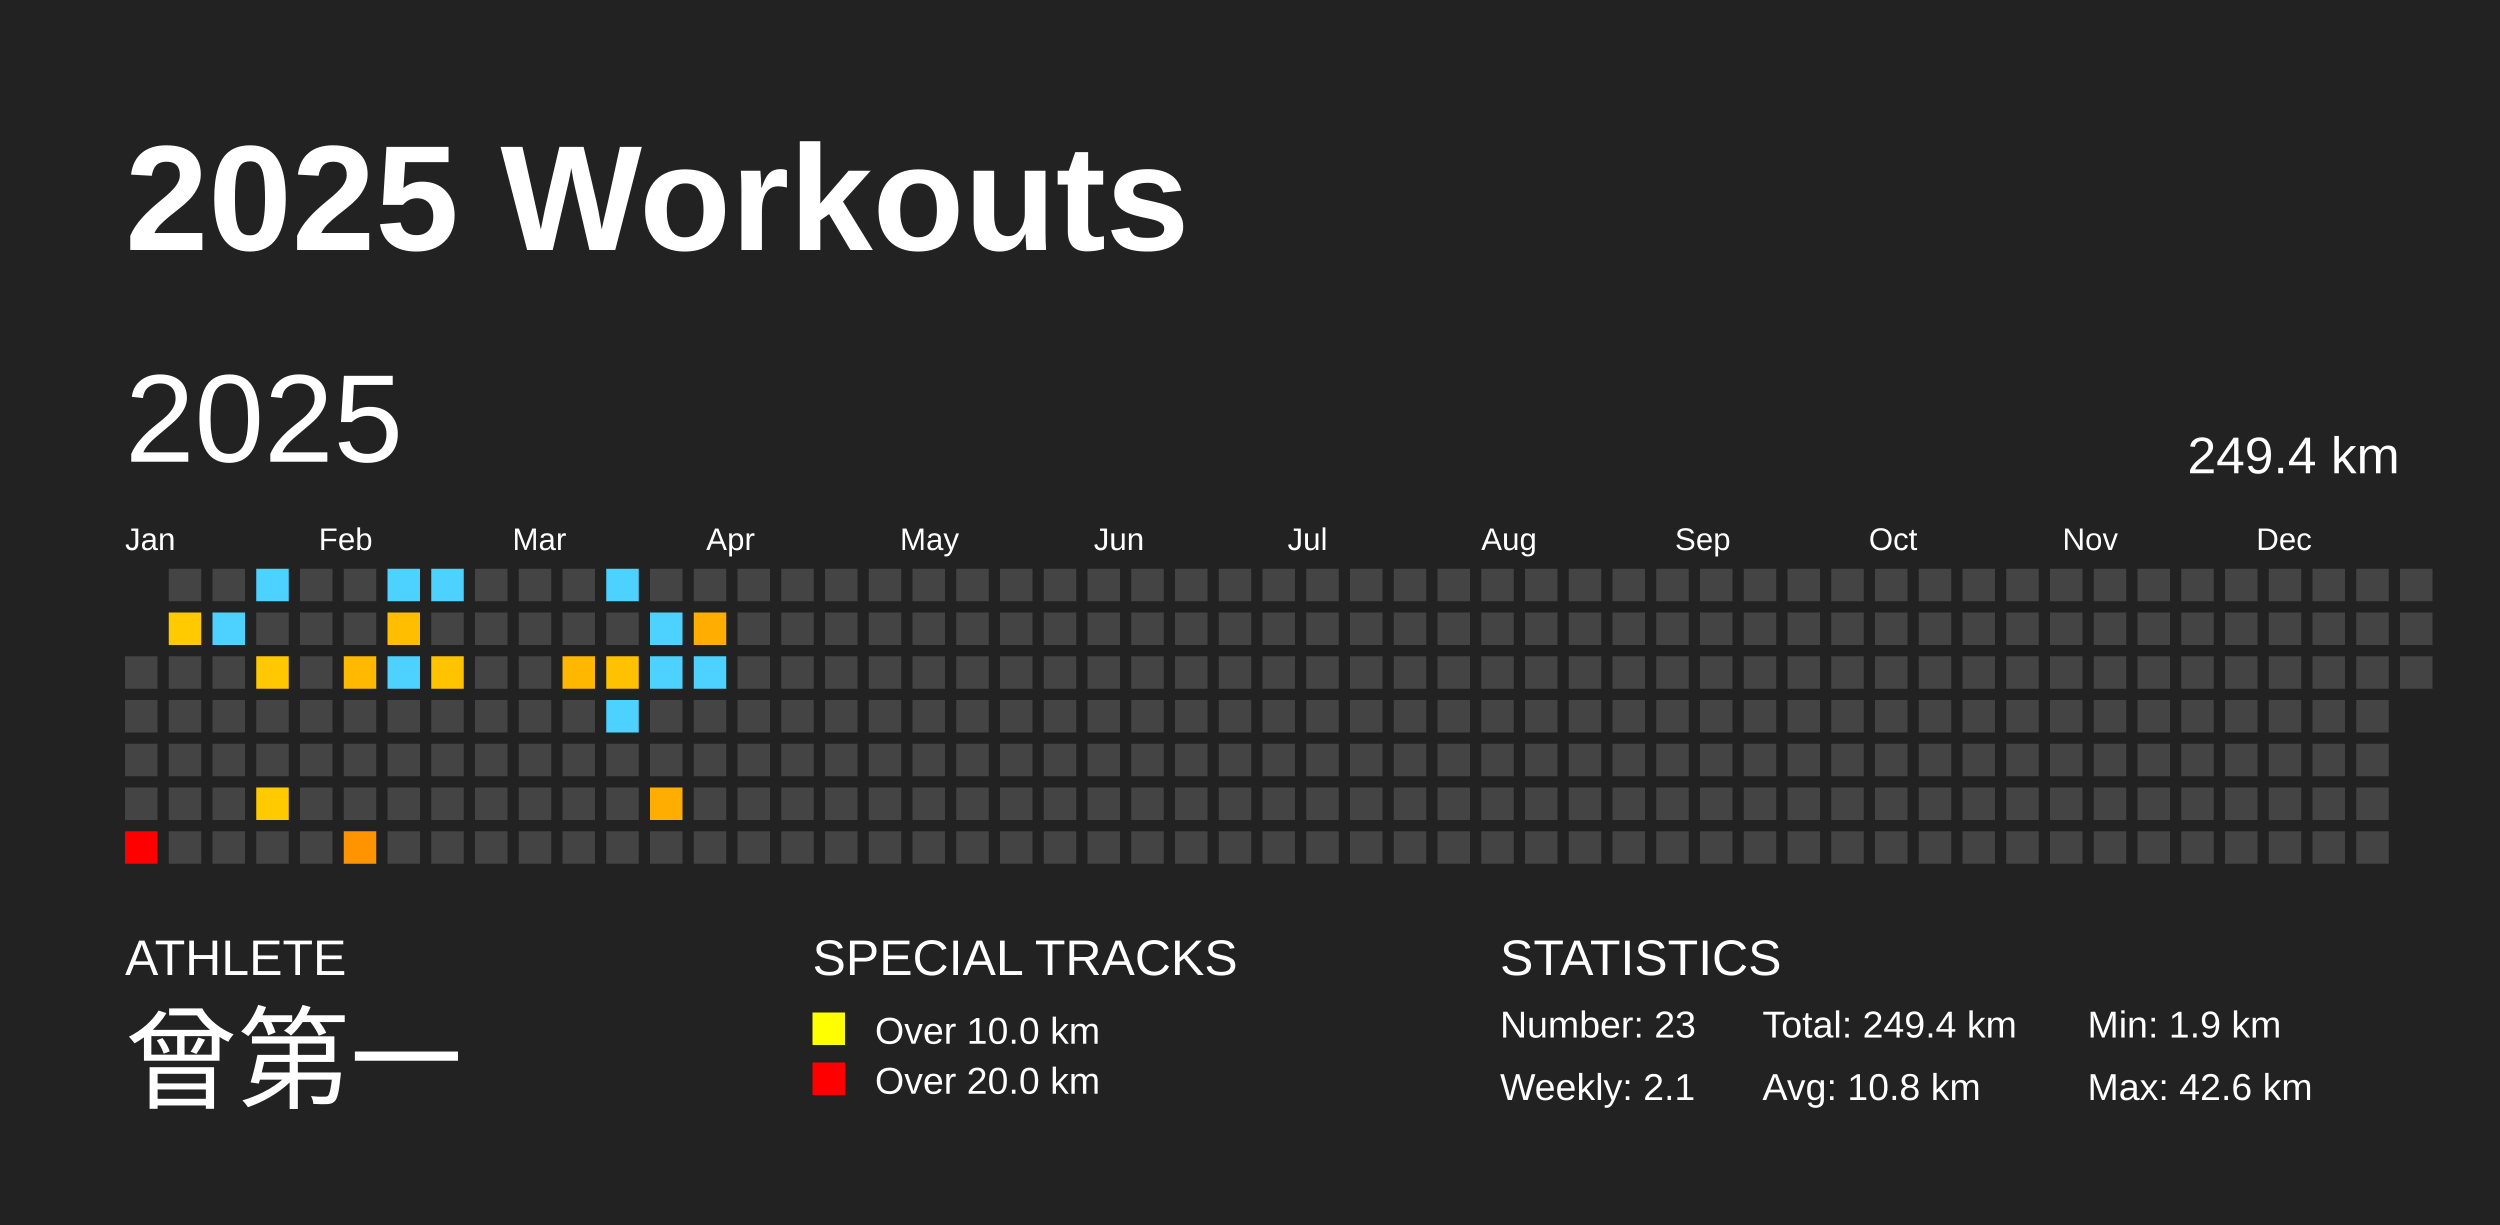
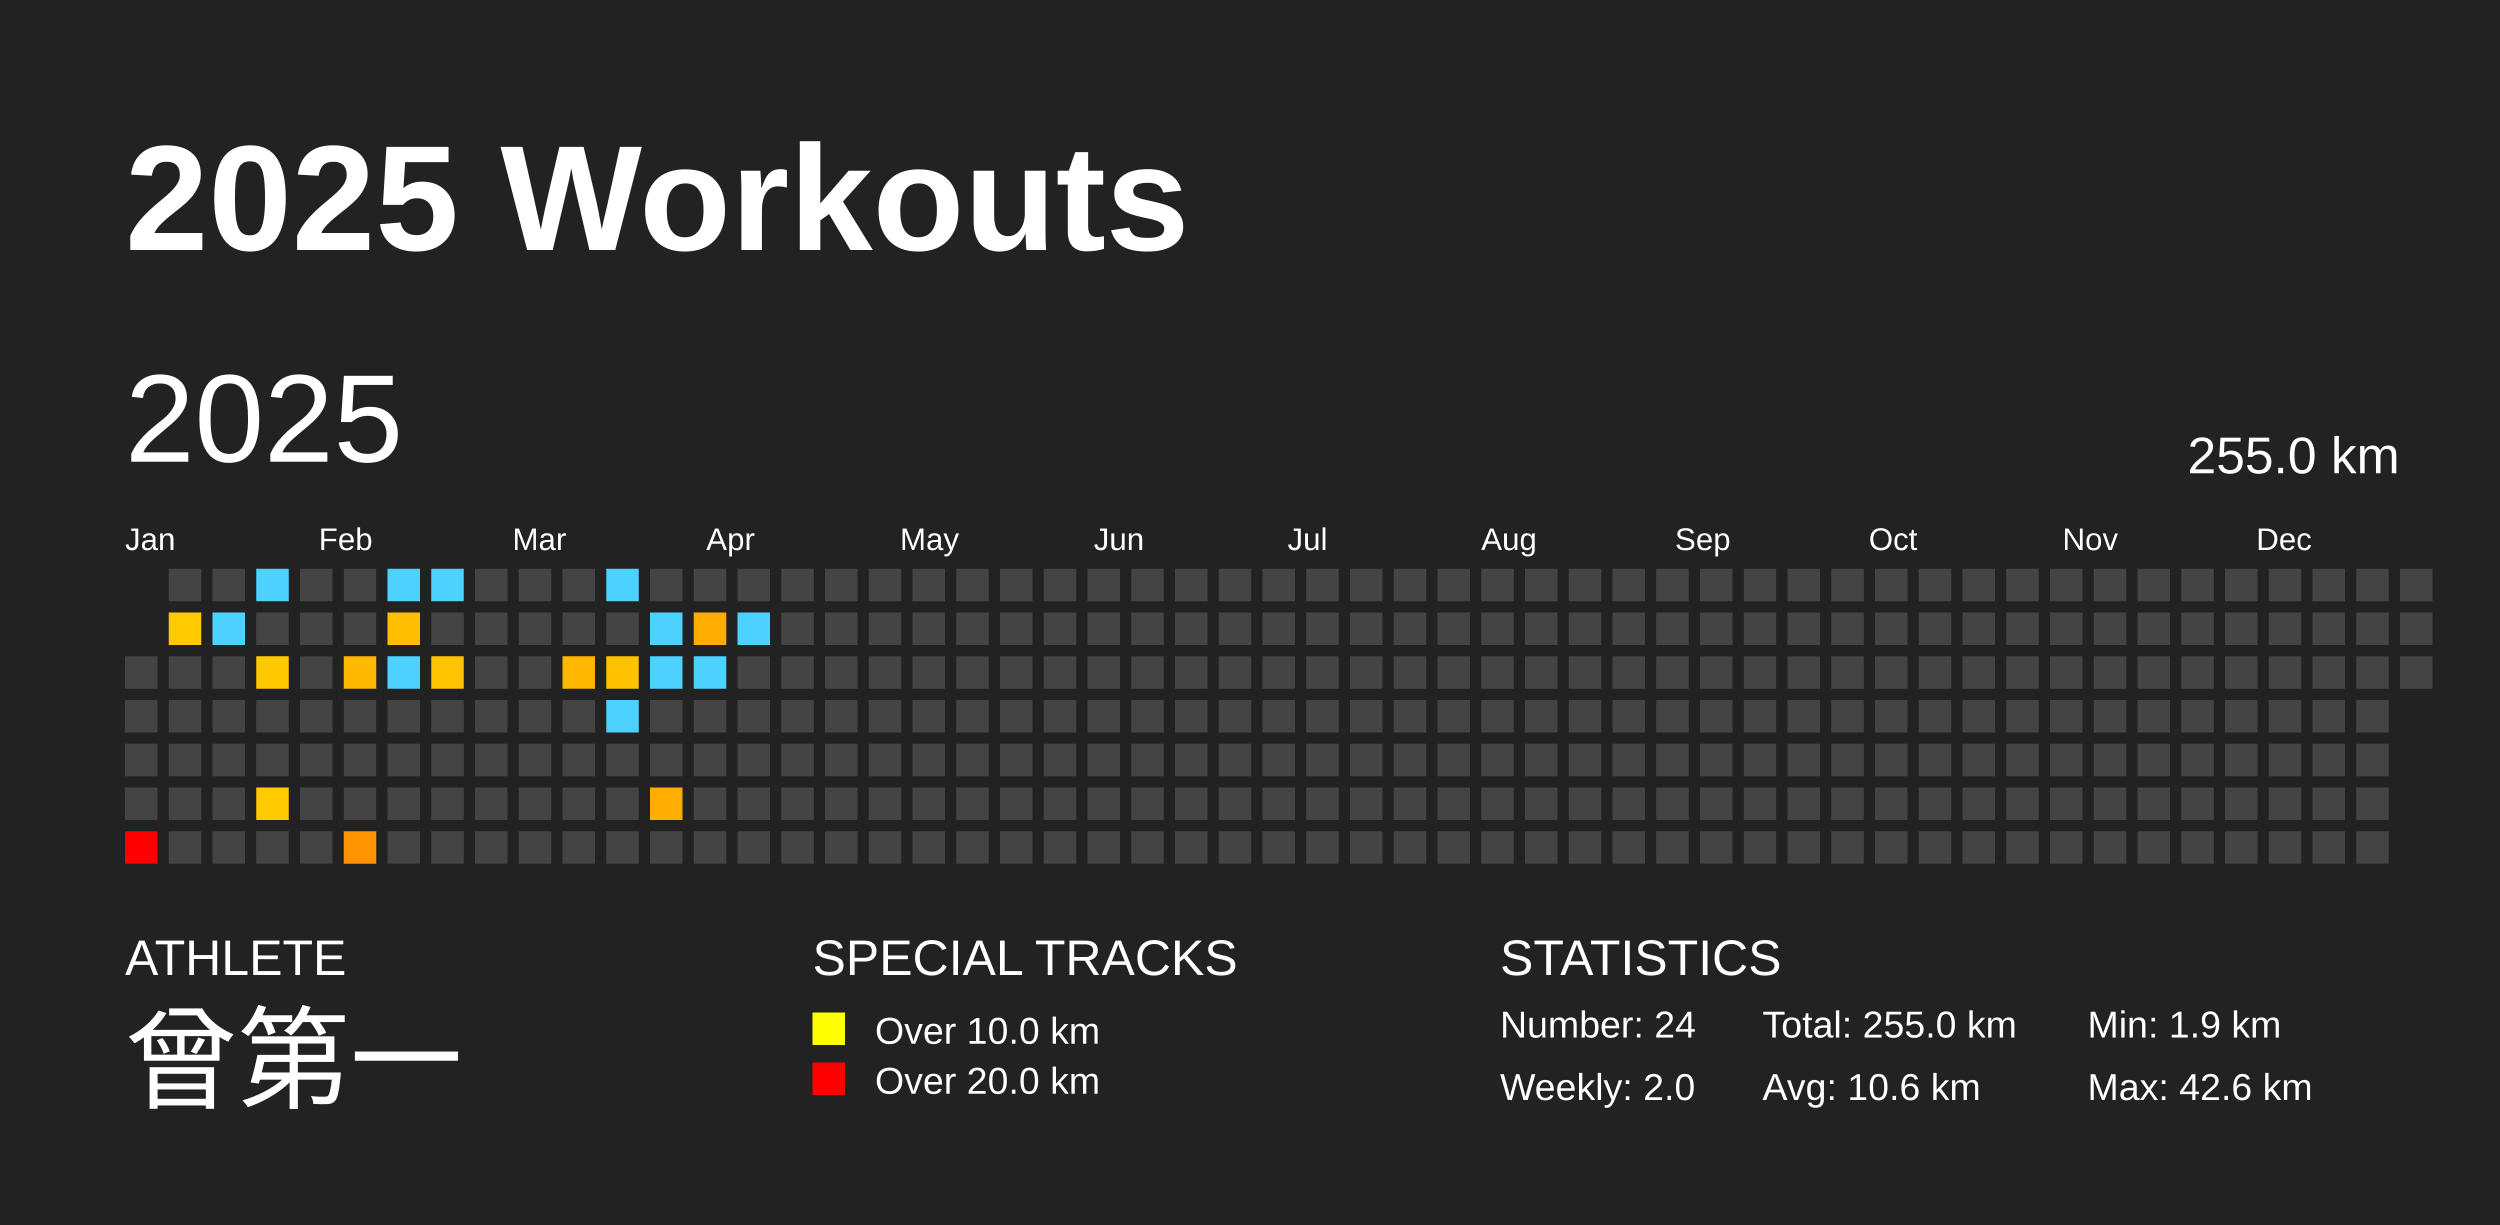
<svg xmlns="http://www.w3.org/2000/svg" baseProfile="full" height="98mm" version="1.1" viewBox="0,0,200,98" width="200mm">
  <defs />
  <rect fill="#222222" height="98" width="200" x="0" y="0" />
  <text fill="#FFFFFF" style="font-size:12px; font-family:Arial; font-weight:bold;" x="10" y="20">2025 Workouts</text>
  <text fill="#FFFFFF" style="font-size:4px; font-family:Arial" x="10" y="78">ATHLETE</text>
  <text fill="#FFFFFF" style="font-size:9px; font-family:Arial" x="10" y="88">曾第一</text>
  <text fill="#FFFFFF" style="font-size:4px; font-family:Arial" x="65" y="78">SPECIAL TRACKS</text>
  <rect fill="yellow" height="2.6" width="2.6" x="65" y="81" />
  <text fill="#FFFFFF" style="font-size:3px; font-family:Arial" x="70" y="83.5">Over 10.0 km</text>
  <rect fill="red" height="2.6" width="2.6" x="65" y="85" />
  <text fill="#FFFFFF" style="font-size:3px; font-family:Arial" x="70" y="87.5">Over 20.0 km</text>
  <text fill="#FFFFFF" style="font-size:4px; font-family:Arial" x="120" y="78">STATISTICS</text>
-   <text fill="#FFFFFF" style="font-size:3px; font-family:Arial" x="120" y="83">Number: 23</text>
-   <text fill="#FFFFFF" style="font-size:3px; font-family:Arial" x="120" y="88">Weekly: 2.1</text>
-   <text fill="#FFFFFF" style="font-size:3px; font-family:Arial" x="141" y="83">Total: 249.4 km</text>
-   <text fill="#FFFFFF" style="font-size:3px; font-family:Arial" x="141" y="88">Avg: 10.8 km</text>
+   <text fill="#FFFFFF" style="font-size:3px; font-family:Arial" x="120" y="83">Number: 24</text>
+   <text fill="#FFFFFF" style="font-size:3px; font-family:Arial" x="120" y="88">Weekly: 2.0</text>
+   <text fill="#FFFFFF" style="font-size:3px; font-family:Arial" x="141" y="83">Total: 255.0 km</text>
+   <text fill="#FFFFFF" style="font-size:3px; font-family:Arial" x="141" y="88">Avg: 10.6 km</text>
  <text fill="#FFFFFF" style="font-size:3px; font-family:Arial" x="167" y="83">Min: 1.9 km</text>
  <text fill="#FFFFFF" style="font-size:3px; font-family:Arial" x="167" y="88">Max: 42.6 km</text>
  <text dominant-baseline="hanging" fill="#FFFFFF" style="font-size:10.0px; font-family:Arial;" x="10" y="30">2025</text>
-   <text dominant-baseline="hanging" fill="#FFFFFF" style="font-size:4.125px; font-family:Arial;" x="175" y="35">249.4 km</text>
+   <text dominant-baseline="hanging" fill="#FFFFFF" style="font-size:4.125px; font-family:Arial;" x="175" y="35">255.0 km</text>
  <text fill="#FFFFFF" style="font-size:2.5px; font-family:Arial" x="10.0" y="44">Jan</text>
  <text fill="#FFFFFF" style="font-size:2.5px; font-family:Arial" x="25.5" y="44">Feb</text>
  <text fill="#FFFFFF" style="font-size:2.5px; font-family:Arial" x="41.0" y="44">Mar</text>
  <text fill="#FFFFFF" style="font-size:2.5px; font-family:Arial" x="56.5" y="44">Apr</text>
  <text fill="#FFFFFF" style="font-size:2.5px; font-family:Arial" x="72.0" y="44">May</text>
  <text fill="#FFFFFF" style="font-size:2.5px; font-family:Arial" x="87.5" y="44">Jun</text>
  <text fill="#FFFFFF" style="font-size:2.5px; font-family:Arial" x="103.0" y="44">Jul</text>
  <text fill="#FFFFFF" style="font-size:2.5px; font-family:Arial" x="118.5" y="44">Aug</text>
  <text fill="#FFFFFF" style="font-size:2.5px; font-family:Arial" x="134.0" y="44">Sep</text>
  <text fill="#FFFFFF" style="font-size:2.5px; font-family:Arial" x="149.5" y="44">Oct</text>
  <text fill="#FFFFFF" style="font-size:2.5px; font-family:Arial" x="165.0" y="44">Nov</text>
  <text fill="#FFFFFF" style="font-size:2.5px; font-family:Arial" x="180.5" y="44">Dec</text>
  <rect fill="#444444" height="2.6" width="2.6" x="10.0" y="52.5" />
  <rect fill="#444444" height="2.6" width="2.6" x="10.0" y="56.0" />
  <rect fill="#444444" height="2.6" width="2.6" x="10.0" y="59.5" />
  <rect fill="#444444" height="2.6" width="2.6" x="10.0" y="63.0" />
  <rect fill="red" height="2.6" width="2.6" x="10.0" y="66.5" />
  <rect fill="#444444" height="2.6" width="2.6" x="13.5" y="45.5" />
  <rect fill="#ffca00" height="2.6" width="2.6" x="13.5" y="49.0" />
  <rect fill="#444444" height="2.6" width="2.6" x="13.5" y="52.5" />
  <rect fill="#444444" height="2.6" width="2.6" x="13.5" y="56.0" />
  <rect fill="#444444" height="2.6" width="2.6" x="13.5" y="59.5" />
  <rect fill="#444444" height="2.6" width="2.6" x="13.5" y="63.0" />
  <rect fill="#444444" height="2.6" width="2.6" x="13.5" y="66.5" />
  <rect fill="#444444" height="2.6" width="2.6" x="17.0" y="45.5" />
  <rect fill="#4dd2ff" height="2.6" width="2.6" x="17.0" y="49.0" />
  <rect fill="#444444" height="2.6" width="2.6" x="17.0" y="52.5" />
  <rect fill="#444444" height="2.6" width="2.6" x="17.0" y="56.0" />
  <rect fill="#444444" height="2.6" width="2.6" x="17.0" y="59.5" />
  <rect fill="#444444" height="2.6" width="2.6" x="17.0" y="63.0" />
  <rect fill="#444444" height="2.6" width="2.6" x="17.0" y="66.5" />
  <rect fill="#4dd2ff" height="2.6" width="2.6" x="20.5" y="45.5" />
  <rect fill="#444444" height="2.6" width="2.6" x="20.5" y="49.0" />
  <rect fill="#ffc800" height="2.6" width="2.6" x="20.5" y="52.5" />
  <rect fill="#444444" height="2.6" width="2.6" x="20.5" y="56.0" />
  <rect fill="#444444" height="2.6" width="2.6" x="20.5" y="59.5" />
  <rect fill="#ffcb00" height="2.6" width="2.6" x="20.5" y="63.0" />
  <rect fill="#444444" height="2.6" width="2.6" x="20.5" y="66.5" />
  <rect fill="#444444" height="2.6" width="2.6" x="24.0" y="45.5" />
  <rect fill="#444444" height="2.6" width="2.6" x="24.0" y="49.0" />
  <rect fill="#444444" height="2.6" width="2.6" x="24.0" y="52.5" />
  <rect fill="#444444" height="2.6" width="2.6" x="24.0" y="56.0" />
  <rect fill="#444444" height="2.6" width="2.6" x="24.0" y="59.5" />
  <rect fill="#444444" height="2.6" width="2.6" x="24.0" y="63.0" />
  <rect fill="#444444" height="2.6" width="2.6" x="24.0" y="66.5" />
  <rect fill="#444444" height="2.6" width="2.6" x="27.5" y="45.5" />
  <rect fill="#444444" height="2.6" width="2.6" x="27.5" y="49.0" />
  <rect fill="#ffb900" height="2.6" width="2.6" x="27.5" y="52.5" />
  <rect fill="#444444" height="2.6" width="2.6" x="27.5" y="56.0" />
  <rect fill="#444444" height="2.6" width="2.6" x="27.5" y="59.5" />
  <rect fill="#444444" height="2.6" width="2.6" x="27.5" y="63.0" />
  <rect fill="#ff9400" height="2.6" width="2.6" x="27.5" y="66.5" />
  <rect fill="#4dd2ff" height="2.6" width="2.6" x="31.0" y="45.5" />
  <rect fill="#ffbf00" height="2.6" width="2.6" x="31.0" y="49.0" />
  <rect fill="#4dd2ff" height="2.6" width="2.6" x="31.0" y="52.5" />
  <rect fill="#444444" height="2.6" width="2.6" x="31.0" y="56.0" />
  <rect fill="#444444" height="2.6" width="2.6" x="31.0" y="59.5" />
  <rect fill="#444444" height="2.6" width="2.6" x="31.0" y="63.0" />
  <rect fill="#444444" height="2.6" width="2.6" x="31.0" y="66.5" />
  <rect fill="#4dd2ff" height="2.6" width="2.6" x="34.5" y="45.5" />
  <rect fill="#444444" height="2.6" width="2.6" x="34.5" y="49.0" />
  <rect fill="#ffc300" height="2.6" width="2.6" x="34.5" y="52.5" />
  <rect fill="#444444" height="2.6" width="2.6" x="34.5" y="56.0" />
  <rect fill="#444444" height="2.6" width="2.6" x="34.5" y="59.5" />
  <rect fill="#444444" height="2.6" width="2.6" x="34.5" y="63.0" />
  <rect fill="#444444" height="2.6" width="2.6" x="34.5" y="66.5" />
  <rect fill="#444444" height="2.6" width="2.6" x="38.0" y="45.5" />
  <rect fill="#444444" height="2.6" width="2.6" x="38.0" y="49.0" />
  <rect fill="#444444" height="2.6" width="2.6" x="38.0" y="52.5" />
  <rect fill="#444444" height="2.6" width="2.6" x="38.0" y="56.0" />
  <rect fill="#444444" height="2.6" width="2.6" x="38.0" y="59.5" />
  <rect fill="#444444" height="2.6" width="2.6" x="38.0" y="63.0" />
  <rect fill="#444444" height="2.6" width="2.6" x="38.0" y="66.5" />
  <rect fill="#444444" height="2.6" width="2.6" x="41.5" y="45.5" />
  <rect fill="#444444" height="2.6" width="2.6" x="41.5" y="49.0" />
  <rect fill="#444444" height="2.6" width="2.6" x="41.5" y="52.5" />
  <rect fill="#444444" height="2.6" width="2.6" x="41.5" y="56.0" />
  <rect fill="#444444" height="2.6" width="2.6" x="41.5" y="59.5" />
  <rect fill="#444444" height="2.6" width="2.6" x="41.5" y="63.0" />
  <rect fill="#444444" height="2.6" width="2.6" x="41.5" y="66.5" />
  <rect fill="#444444" height="2.6" width="2.6" x="45.0" y="45.5" />
  <rect fill="#444444" height="2.6" width="2.6" x="45.0" y="49.0" />
  <rect fill="#ffb700" height="2.6" width="2.6" x="45.0" y="52.5" />
  <rect fill="#444444" height="2.6" width="2.6" x="45.0" y="56.0" />
  <rect fill="#444444" height="2.6" width="2.6" x="45.0" y="59.5" />
  <rect fill="#444444" height="2.6" width="2.6" x="45.0" y="63.0" />
  <rect fill="#444444" height="2.6" width="2.6" x="45.0" y="66.5" />
  <rect fill="#4dd2ff" height="2.6" width="2.6" x="48.5" y="45.5" />
  <rect fill="#444444" height="2.6" width="2.6" x="48.5" y="49.0" />
  <rect fill="#ffc100" height="2.6" width="2.6" x="48.5" y="52.5" />
  <rect fill="#4dd2ff" height="2.6" width="2.6" x="48.5" y="56.0" />
  <rect fill="#444444" height="2.6" width="2.6" x="48.5" y="59.5" />
  <rect fill="#444444" height="2.6" width="2.6" x="48.5" y="63.0" />
  <rect fill="#444444" height="2.6" width="2.6" x="48.5" y="66.5" />
  <rect fill="#444444" height="2.6" width="2.6" x="52.0" y="45.5" />
  <rect fill="#4dd2ff" height="2.6" width="2.6" x="52.0" y="49.0" />
  <rect fill="#4dd2ff" height="2.6" width="2.6" x="52.0" y="52.5" />
  <rect fill="#444444" height="2.6" width="2.6" x="52.0" y="56.0" />
  <rect fill="#444444" height="2.6" width="2.6" x="52.0" y="59.5" />
  <rect fill="#ffae00" height="2.6" width="2.6" x="52.0" y="63.0" />
  <rect fill="#444444" height="2.6" width="2.6" x="52.0" y="66.5" />
  <rect fill="#444444" height="2.6" width="2.6" x="55.5" y="45.5" />
  <rect fill="#ffae00" height="2.6" width="2.6" x="55.5" y="49.0" />
  <rect fill="#4dd2ff" height="2.6" width="2.6" x="55.5" y="52.5" />
  <rect fill="#444444" height="2.6" width="2.6" x="55.5" y="56.0" />
  <rect fill="#444444" height="2.6" width="2.6" x="55.5" y="59.5" />
  <rect fill="#444444" height="2.6" width="2.6" x="55.5" y="63.0" />
  <rect fill="#444444" height="2.6" width="2.6" x="55.5" y="66.5" />
  <rect fill="#444444" height="2.6" width="2.6" x="59.0" y="45.5" />
-   <rect fill="#444444" height="2.6" width="2.6" x="59.0" y="49.0" />
+   <rect fill="#4dd2ff" height="2.6" width="2.6" x="59.0" y="49.0" />
  <rect fill="#444444" height="2.6" width="2.6" x="59.0" y="52.5" />
  <rect fill="#444444" height="2.6" width="2.6" x="59.0" y="56.0" />
  <rect fill="#444444" height="2.6" width="2.6" x="59.0" y="59.5" />
  <rect fill="#444444" height="2.6" width="2.6" x="59.0" y="63.0" />
  <rect fill="#444444" height="2.6" width="2.6" x="59.0" y="66.5" />
  <rect fill="#444444" height="2.6" width="2.6" x="62.5" y="45.5" />
  <rect fill="#444444" height="2.6" width="2.6" x="62.5" y="49.0" />
  <rect fill="#444444" height="2.6" width="2.6" x="62.5" y="52.5" />
  <rect fill="#444444" height="2.6" width="2.6" x="62.5" y="56.0" />
  <rect fill="#444444" height="2.6" width="2.6" x="62.5" y="59.5" />
  <rect fill="#444444" height="2.6" width="2.6" x="62.5" y="63.0" />
  <rect fill="#444444" height="2.6" width="2.6" x="62.5" y="66.5" />
  <rect fill="#444444" height="2.6" width="2.6" x="66.0" y="45.5" />
  <rect fill="#444444" height="2.6" width="2.6" x="66.0" y="49.0" />
  <rect fill="#444444" height="2.6" width="2.6" x="66.0" y="52.5" />
  <rect fill="#444444" height="2.6" width="2.6" x="66.0" y="56.0" />
  <rect fill="#444444" height="2.6" width="2.6" x="66.0" y="59.5" />
  <rect fill="#444444" height="2.6" width="2.6" x="66.0" y="63.0" />
  <rect fill="#444444" height="2.6" width="2.6" x="66.0" y="66.5" />
  <rect fill="#444444" height="2.6" width="2.6" x="69.5" y="45.5" />
  <rect fill="#444444" height="2.6" width="2.6" x="69.5" y="49.0" />
  <rect fill="#444444" height="2.6" width="2.6" x="69.5" y="52.5" />
  <rect fill="#444444" height="2.6" width="2.6" x="69.5" y="56.0" />
  <rect fill="#444444" height="2.6" width="2.6" x="69.5" y="59.5" />
  <rect fill="#444444" height="2.6" width="2.6" x="69.5" y="63.0" />
  <rect fill="#444444" height="2.6" width="2.6" x="69.5" y="66.5" />
  <rect fill="#444444" height="2.6" width="2.6" x="73.0" y="45.5" />
  <rect fill="#444444" height="2.6" width="2.6" x="73.0" y="49.0" />
  <rect fill="#444444" height="2.6" width="2.6" x="73.0" y="52.5" />
  <rect fill="#444444" height="2.6" width="2.6" x="73.0" y="56.0" />
  <rect fill="#444444" height="2.6" width="2.6" x="73.0" y="59.5" />
  <rect fill="#444444" height="2.6" width="2.6" x="73.0" y="63.0" />
  <rect fill="#444444" height="2.6" width="2.6" x="73.0" y="66.5" />
  <rect fill="#444444" height="2.6" width="2.6" x="76.5" y="45.5" />
  <rect fill="#444444" height="2.6" width="2.6" x="76.5" y="49.0" />
  <rect fill="#444444" height="2.6" width="2.6" x="76.5" y="52.5" />
  <rect fill="#444444" height="2.6" width="2.6" x="76.5" y="56.0" />
  <rect fill="#444444" height="2.6" width="2.6" x="76.5" y="59.5" />
  <rect fill="#444444" height="2.6" width="2.6" x="76.5" y="63.0" />
  <rect fill="#444444" height="2.6" width="2.6" x="76.5" y="66.5" />
  <rect fill="#444444" height="2.6" width="2.6" x="80.0" y="45.5" />
  <rect fill="#444444" height="2.6" width="2.6" x="80.0" y="49.0" />
  <rect fill="#444444" height="2.6" width="2.6" x="80.0" y="52.5" />
  <rect fill="#444444" height="2.6" width="2.6" x="80.0" y="56.0" />
  <rect fill="#444444" height="2.6" width="2.6" x="80.0" y="59.5" />
  <rect fill="#444444" height="2.6" width="2.6" x="80.0" y="63.0" />
  <rect fill="#444444" height="2.6" width="2.6" x="80.0" y="66.5" />
  <rect fill="#444444" height="2.6" width="2.6" x="83.5" y="45.5" />
  <rect fill="#444444" height="2.6" width="2.6" x="83.5" y="49.0" />
  <rect fill="#444444" height="2.6" width="2.6" x="83.5" y="52.5" />
  <rect fill="#444444" height="2.6" width="2.6" x="83.5" y="56.0" />
  <rect fill="#444444" height="2.6" width="2.6" x="83.5" y="59.5" />
  <rect fill="#444444" height="2.6" width="2.6" x="83.5" y="63.0" />
  <rect fill="#444444" height="2.6" width="2.6" x="83.5" y="66.5" />
  <rect fill="#444444" height="2.6" width="2.6" x="87.0" y="45.5" />
  <rect fill="#444444" height="2.6" width="2.6" x="87.0" y="49.0" />
  <rect fill="#444444" height="2.6" width="2.6" x="87.0" y="52.5" />
  <rect fill="#444444" height="2.6" width="2.6" x="87.0" y="56.0" />
  <rect fill="#444444" height="2.6" width="2.6" x="87.0" y="59.5" />
  <rect fill="#444444" height="2.6" width="2.6" x="87.0" y="63.0" />
  <rect fill="#444444" height="2.6" width="2.6" x="87.0" y="66.5" />
  <rect fill="#444444" height="2.6" width="2.6" x="90.5" y="45.5" />
  <rect fill="#444444" height="2.6" width="2.6" x="90.5" y="49.0" />
  <rect fill="#444444" height="2.6" width="2.6" x="90.5" y="52.5" />
  <rect fill="#444444" height="2.6" width="2.6" x="90.5" y="56.0" />
  <rect fill="#444444" height="2.6" width="2.6" x="90.5" y="59.5" />
  <rect fill="#444444" height="2.6" width="2.6" x="90.5" y="63.0" />
  <rect fill="#444444" height="2.6" width="2.6" x="90.5" y="66.5" />
  <rect fill="#444444" height="2.6" width="2.6" x="94.0" y="45.5" />
  <rect fill="#444444" height="2.6" width="2.6" x="94.0" y="49.0" />
  <rect fill="#444444" height="2.6" width="2.6" x="94.0" y="52.5" />
  <rect fill="#444444" height="2.6" width="2.6" x="94.0" y="56.0" />
  <rect fill="#444444" height="2.6" width="2.6" x="94.0" y="59.5" />
  <rect fill="#444444" height="2.6" width="2.6" x="94.0" y="63.0" />
  <rect fill="#444444" height="2.6" width="2.6" x="94.0" y="66.5" />
  <rect fill="#444444" height="2.6" width="2.6" x="97.5" y="45.5" />
  <rect fill="#444444" height="2.6" width="2.6" x="97.5" y="49.0" />
  <rect fill="#444444" height="2.6" width="2.6" x="97.5" y="52.5" />
  <rect fill="#444444" height="2.6" width="2.6" x="97.5" y="56.0" />
  <rect fill="#444444" height="2.6" width="2.6" x="97.5" y="59.5" />
  <rect fill="#444444" height="2.6" width="2.6" x="97.5" y="63.0" />
  <rect fill="#444444" height="2.6" width="2.6" x="97.5" y="66.5" />
  <rect fill="#444444" height="2.6" width="2.6" x="101.0" y="45.5" />
  <rect fill="#444444" height="2.6" width="2.6" x="101.0" y="49.0" />
  <rect fill="#444444" height="2.6" width="2.6" x="101.0" y="52.5" />
  <rect fill="#444444" height="2.6" width="2.6" x="101.0" y="56.0" />
  <rect fill="#444444" height="2.6" width="2.6" x="101.0" y="59.5" />
  <rect fill="#444444" height="2.6" width="2.6" x="101.0" y="63.0" />
  <rect fill="#444444" height="2.6" width="2.6" x="101.0" y="66.5" />
  <rect fill="#444444" height="2.6" width="2.6" x="104.5" y="45.5" />
  <rect fill="#444444" height="2.6" width="2.6" x="104.5" y="49.0" />
  <rect fill="#444444" height="2.6" width="2.6" x="104.5" y="52.5" />
  <rect fill="#444444" height="2.6" width="2.6" x="104.5" y="56.0" />
  <rect fill="#444444" height="2.6" width="2.6" x="104.5" y="59.5" />
  <rect fill="#444444" height="2.6" width="2.6" x="104.5" y="63.0" />
  <rect fill="#444444" height="2.6" width="2.6" x="104.5" y="66.5" />
  <rect fill="#444444" height="2.6" width="2.6" x="108.0" y="45.5" />
  <rect fill="#444444" height="2.6" width="2.6" x="108.0" y="49.0" />
  <rect fill="#444444" height="2.6" width="2.6" x="108.0" y="52.5" />
  <rect fill="#444444" height="2.6" width="2.6" x="108.0" y="56.0" />
  <rect fill="#444444" height="2.6" width="2.6" x="108.0" y="59.5" />
  <rect fill="#444444" height="2.6" width="2.6" x="108.0" y="63.0" />
  <rect fill="#444444" height="2.6" width="2.6" x="108.0" y="66.5" />
  <rect fill="#444444" height="2.6" width="2.6" x="111.5" y="45.5" />
  <rect fill="#444444" height="2.6" width="2.6" x="111.5" y="49.0" />
  <rect fill="#444444" height="2.6" width="2.6" x="111.5" y="52.5" />
  <rect fill="#444444" height="2.6" width="2.6" x="111.5" y="56.0" />
  <rect fill="#444444" height="2.6" width="2.6" x="111.5" y="59.5" />
  <rect fill="#444444" height="2.6" width="2.6" x="111.5" y="63.0" />
  <rect fill="#444444" height="2.6" width="2.6" x="111.5" y="66.5" />
  <rect fill="#444444" height="2.6" width="2.6" x="115.0" y="45.5" />
  <rect fill="#444444" height="2.6" width="2.6" x="115.0" y="49.0" />
  <rect fill="#444444" height="2.6" width="2.6" x="115.0" y="52.5" />
  <rect fill="#444444" height="2.6" width="2.6" x="115.0" y="56.0" />
  <rect fill="#444444" height="2.6" width="2.6" x="115.0" y="59.5" />
  <rect fill="#444444" height="2.6" width="2.6" x="115.0" y="63.0" />
  <rect fill="#444444" height="2.6" width="2.6" x="115.0" y="66.5" />
  <rect fill="#444444" height="2.6" width="2.6" x="118.5" y="45.5" />
  <rect fill="#444444" height="2.6" width="2.6" x="118.5" y="49.0" />
  <rect fill="#444444" height="2.6" width="2.6" x="118.5" y="52.5" />
  <rect fill="#444444" height="2.6" width="2.6" x="118.5" y="56.0" />
  <rect fill="#444444" height="2.6" width="2.6" x="118.5" y="59.5" />
  <rect fill="#444444" height="2.6" width="2.6" x="118.5" y="63.0" />
  <rect fill="#444444" height="2.6" width="2.6" x="118.5" y="66.5" />
  <rect fill="#444444" height="2.6" width="2.6" x="122.0" y="45.5" />
  <rect fill="#444444" height="2.6" width="2.6" x="122.0" y="49.0" />
  <rect fill="#444444" height="2.6" width="2.6" x="122.0" y="52.5" />
  <rect fill="#444444" height="2.6" width="2.6" x="122.0" y="56.0" />
  <rect fill="#444444" height="2.6" width="2.6" x="122.0" y="59.5" />
  <rect fill="#444444" height="2.6" width="2.6" x="122.0" y="63.0" />
  <rect fill="#444444" height="2.6" width="2.6" x="122.0" y="66.5" />
  <rect fill="#444444" height="2.6" width="2.6" x="125.5" y="45.5" />
  <rect fill="#444444" height="2.6" width="2.6" x="125.5" y="49.0" />
  <rect fill="#444444" height="2.6" width="2.6" x="125.5" y="52.5" />
  <rect fill="#444444" height="2.6" width="2.6" x="125.5" y="56.0" />
  <rect fill="#444444" height="2.6" width="2.6" x="125.5" y="59.5" />
  <rect fill="#444444" height="2.6" width="2.6" x="125.5" y="63.0" />
  <rect fill="#444444" height="2.6" width="2.6" x="125.5" y="66.5" />
  <rect fill="#444444" height="2.6" width="2.6" x="129.0" y="45.5" />
  <rect fill="#444444" height="2.6" width="2.6" x="129.0" y="49.0" />
  <rect fill="#444444" height="2.6" width="2.6" x="129.0" y="52.5" />
  <rect fill="#444444" height="2.6" width="2.6" x="129.0" y="56.0" />
  <rect fill="#444444" height="2.6" width="2.6" x="129.0" y="59.5" />
  <rect fill="#444444" height="2.6" width="2.6" x="129.0" y="63.0" />
  <rect fill="#444444" height="2.6" width="2.6" x="129.0" y="66.5" />
  <rect fill="#444444" height="2.6" width="2.6" x="132.5" y="45.5" />
  <rect fill="#444444" height="2.6" width="2.6" x="132.5" y="49.0" />
  <rect fill="#444444" height="2.6" width="2.6" x="132.5" y="52.5" />
  <rect fill="#444444" height="2.6" width="2.6" x="132.5" y="56.0" />
  <rect fill="#444444" height="2.6" width="2.6" x="132.5" y="59.5" />
  <rect fill="#444444" height="2.6" width="2.6" x="132.5" y="63.0" />
  <rect fill="#444444" height="2.6" width="2.6" x="132.5" y="66.5" />
  <rect fill="#444444" height="2.6" width="2.6" x="136.0" y="45.5" />
  <rect fill="#444444" height="2.6" width="2.6" x="136.0" y="49.0" />
  <rect fill="#444444" height="2.6" width="2.6" x="136.0" y="52.5" />
  <rect fill="#444444" height="2.6" width="2.6" x="136.0" y="56.0" />
  <rect fill="#444444" height="2.6" width="2.6" x="136.0" y="59.5" />
  <rect fill="#444444" height="2.6" width="2.6" x="136.0" y="63.0" />
  <rect fill="#444444" height="2.6" width="2.6" x="136.0" y="66.5" />
  <rect fill="#444444" height="2.6" width="2.6" x="139.5" y="45.5" />
  <rect fill="#444444" height="2.6" width="2.6" x="139.5" y="49.0" />
  <rect fill="#444444" height="2.6" width="2.6" x="139.5" y="52.5" />
  <rect fill="#444444" height="2.6" width="2.6" x="139.5" y="56.0" />
  <rect fill="#444444" height="2.6" width="2.6" x="139.5" y="59.5" />
  <rect fill="#444444" height="2.6" width="2.6" x="139.5" y="63.0" />
  <rect fill="#444444" height="2.6" width="2.6" x="139.5" y="66.5" />
  <rect fill="#444444" height="2.6" width="2.6" x="143.0" y="45.5" />
  <rect fill="#444444" height="2.6" width="2.6" x="143.0" y="49.0" />
  <rect fill="#444444" height="2.6" width="2.6" x="143.0" y="52.5" />
  <rect fill="#444444" height="2.6" width="2.6" x="143.0" y="56.0" />
  <rect fill="#444444" height="2.6" width="2.6" x="143.0" y="59.5" />
  <rect fill="#444444" height="2.6" width="2.6" x="143.0" y="63.0" />
  <rect fill="#444444" height="2.6" width="2.6" x="143.0" y="66.5" />
  <rect fill="#444444" height="2.6" width="2.6" x="146.5" y="45.5" />
  <rect fill="#444444" height="2.6" width="2.6" x="146.5" y="49.0" />
  <rect fill="#444444" height="2.6" width="2.6" x="146.5" y="52.5" />
  <rect fill="#444444" height="2.6" width="2.6" x="146.5" y="56.0" />
  <rect fill="#444444" height="2.6" width="2.6" x="146.5" y="59.5" />
  <rect fill="#444444" height="2.6" width="2.6" x="146.5" y="63.0" />
  <rect fill="#444444" height="2.6" width="2.6" x="146.5" y="66.5" />
  <rect fill="#444444" height="2.6" width="2.6" x="150.0" y="45.5" />
  <rect fill="#444444" height="2.6" width="2.6" x="150.0" y="49.0" />
  <rect fill="#444444" height="2.6" width="2.6" x="150.0" y="52.5" />
  <rect fill="#444444" height="2.6" width="2.6" x="150.0" y="56.0" />
  <rect fill="#444444" height="2.6" width="2.6" x="150.0" y="59.5" />
  <rect fill="#444444" height="2.6" width="2.6" x="150.0" y="63.0" />
  <rect fill="#444444" height="2.6" width="2.6" x="150.0" y="66.5" />
  <rect fill="#444444" height="2.6" width="2.6" x="153.5" y="45.5" />
  <rect fill="#444444" height="2.6" width="2.6" x="153.5" y="49.0" />
  <rect fill="#444444" height="2.6" width="2.6" x="153.5" y="52.5" />
  <rect fill="#444444" height="2.6" width="2.6" x="153.5" y="56.0" />
  <rect fill="#444444" height="2.6" width="2.6" x="153.5" y="59.5" />
  <rect fill="#444444" height="2.6" width="2.6" x="153.5" y="63.0" />
  <rect fill="#444444" height="2.6" width="2.6" x="153.5" y="66.5" />
  <rect fill="#444444" height="2.6" width="2.6" x="157.0" y="45.5" />
  <rect fill="#444444" height="2.6" width="2.6" x="157.0" y="49.0" />
  <rect fill="#444444" height="2.6" width="2.6" x="157.0" y="52.5" />
  <rect fill="#444444" height="2.6" width="2.6" x="157.0" y="56.0" />
  <rect fill="#444444" height="2.6" width="2.6" x="157.0" y="59.5" />
  <rect fill="#444444" height="2.6" width="2.6" x="157.0" y="63.0" />
  <rect fill="#444444" height="2.6" width="2.6" x="157.0" y="66.5" />
  <rect fill="#444444" height="2.6" width="2.6" x="160.5" y="45.5" />
  <rect fill="#444444" height="2.6" width="2.6" x="160.5" y="49.0" />
  <rect fill="#444444" height="2.6" width="2.6" x="160.5" y="52.5" />
  <rect fill="#444444" height="2.6" width="2.6" x="160.5" y="56.0" />
  <rect fill="#444444" height="2.6" width="2.6" x="160.5" y="59.5" />
  <rect fill="#444444" height="2.6" width="2.6" x="160.5" y="63.0" />
  <rect fill="#444444" height="2.6" width="2.6" x="160.5" y="66.5" />
  <rect fill="#444444" height="2.6" width="2.6" x="164.0" y="45.5" />
  <rect fill="#444444" height="2.6" width="2.6" x="164.0" y="49.0" />
  <rect fill="#444444" height="2.6" width="2.6" x="164.0" y="52.5" />
  <rect fill="#444444" height="2.6" width="2.6" x="164.0" y="56.0" />
  <rect fill="#444444" height="2.6" width="2.6" x="164.0" y="59.5" />
  <rect fill="#444444" height="2.6" width="2.6" x="164.0" y="63.0" />
  <rect fill="#444444" height="2.6" width="2.6" x="164.0" y="66.5" />
  <rect fill="#444444" height="2.6" width="2.6" x="167.5" y="45.5" />
  <rect fill="#444444" height="2.6" width="2.6" x="167.5" y="49.0" />
  <rect fill="#444444" height="2.6" width="2.6" x="167.5" y="52.5" />
  <rect fill="#444444" height="2.6" width="2.6" x="167.5" y="56.0" />
  <rect fill="#444444" height="2.6" width="2.6" x="167.5" y="59.5" />
  <rect fill="#444444" height="2.6" width="2.6" x="167.5" y="63.0" />
  <rect fill="#444444" height="2.6" width="2.6" x="167.5" y="66.5" />
  <rect fill="#444444" height="2.6" width="2.6" x="171.0" y="45.5" />
  <rect fill="#444444" height="2.6" width="2.6" x="171.0" y="49.0" />
  <rect fill="#444444" height="2.6" width="2.6" x="171.0" y="52.5" />
  <rect fill="#444444" height="2.6" width="2.6" x="171.0" y="56.0" />
  <rect fill="#444444" height="2.6" width="2.6" x="171.0" y="59.5" />
  <rect fill="#444444" height="2.6" width="2.6" x="171.0" y="63.0" />
  <rect fill="#444444" height="2.6" width="2.6" x="171.0" y="66.5" />
  <rect fill="#444444" height="2.6" width="2.6" x="174.5" y="45.5" />
  <rect fill="#444444" height="2.6" width="2.6" x="174.5" y="49.0" />
  <rect fill="#444444" height="2.6" width="2.6" x="174.5" y="52.5" />
  <rect fill="#444444" height="2.6" width="2.6" x="174.5" y="56.0" />
  <rect fill="#444444" height="2.6" width="2.6" x="174.5" y="59.5" />
  <rect fill="#444444" height="2.6" width="2.6" x="174.5" y="63.0" />
  <rect fill="#444444" height="2.6" width="2.6" x="174.5" y="66.5" />
  <rect fill="#444444" height="2.6" width="2.6" x="178.0" y="45.5" />
  <rect fill="#444444" height="2.6" width="2.6" x="178.0" y="49.0" />
  <rect fill="#444444" height="2.6" width="2.6" x="178.0" y="52.5" />
  <rect fill="#444444" height="2.6" width="2.6" x="178.0" y="56.0" />
  <rect fill="#444444" height="2.6" width="2.6" x="178.0" y="59.5" />
  <rect fill="#444444" height="2.6" width="2.6" x="178.0" y="63.0" />
  <rect fill="#444444" height="2.6" width="2.6" x="178.0" y="66.5" />
  <rect fill="#444444" height="2.6" width="2.6" x="181.5" y="45.5" />
  <rect fill="#444444" height="2.6" width="2.6" x="181.5" y="49.0" />
  <rect fill="#444444" height="2.6" width="2.6" x="181.5" y="52.5" />
  <rect fill="#444444" height="2.6" width="2.6" x="181.5" y="56.0" />
  <rect fill="#444444" height="2.6" width="2.6" x="181.5" y="59.5" />
  <rect fill="#444444" height="2.6" width="2.6" x="181.5" y="63.0" />
  <rect fill="#444444" height="2.6" width="2.6" x="181.5" y="66.5" />
  <rect fill="#444444" height="2.6" width="2.6" x="185.0" y="45.5" />
  <rect fill="#444444" height="2.6" width="2.6" x="185.0" y="49.0" />
  <rect fill="#444444" height="2.6" width="2.6" x="185.0" y="52.5" />
  <rect fill="#444444" height="2.6" width="2.6" x="185.0" y="56.0" />
  <rect fill="#444444" height="2.6" width="2.6" x="185.0" y="59.5" />
  <rect fill="#444444" height="2.6" width="2.6" x="185.0" y="63.0" />
  <rect fill="#444444" height="2.6" width="2.6" x="185.0" y="66.5" />
  <rect fill="#444444" height="2.6" width="2.6" x="188.5" y="45.5" />
  <rect fill="#444444" height="2.6" width="2.6" x="188.5" y="49.0" />
  <rect fill="#444444" height="2.6" width="2.6" x="188.5" y="52.5" />
  <rect fill="#444444" height="2.6" width="2.6" x="188.5" y="56.0" />
  <rect fill="#444444" height="2.6" width="2.6" x="188.5" y="59.5" />
  <rect fill="#444444" height="2.6" width="2.6" x="188.5" y="63.0" />
  <rect fill="#444444" height="2.6" width="2.6" x="188.5" y="66.5" />
  <rect fill="#444444" height="2.6" width="2.6" x="192.0" y="45.5" />
  <rect fill="#444444" height="2.6" width="2.6" x="192.0" y="49.0" />
  <rect fill="#444444" height="2.6" width="2.6" x="192.0" y="52.5" />
</svg>
